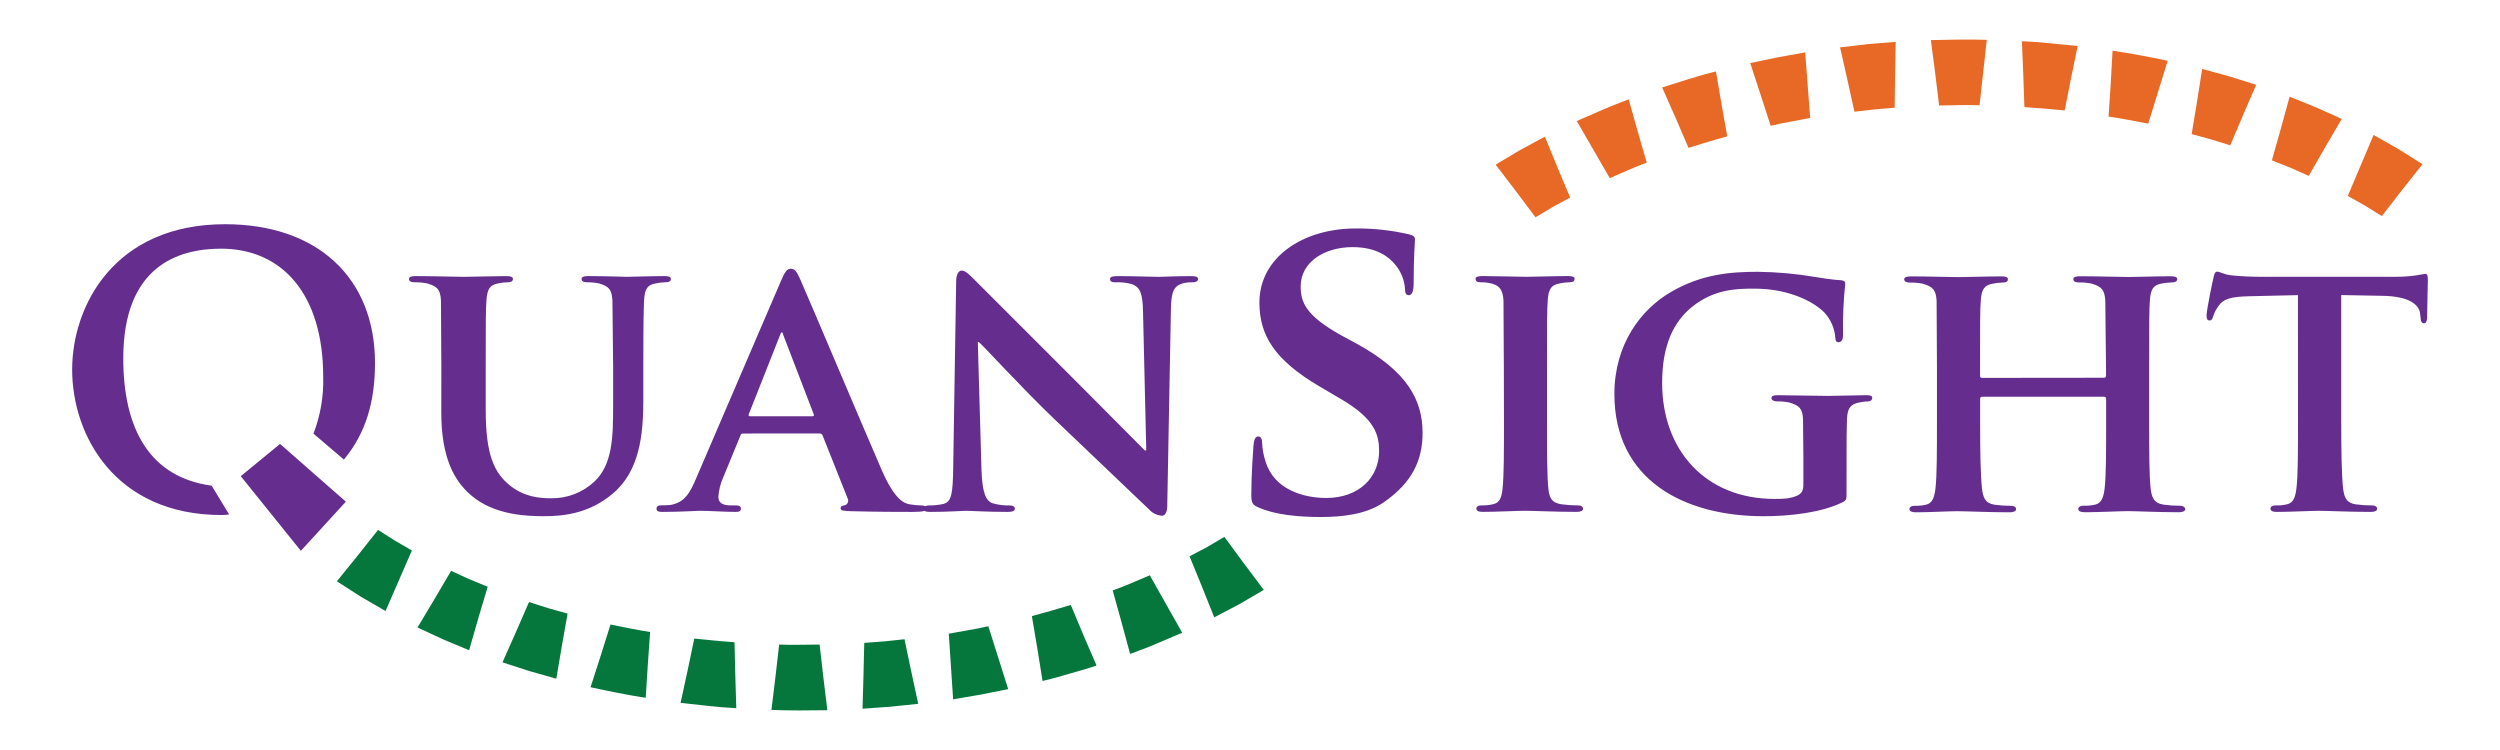
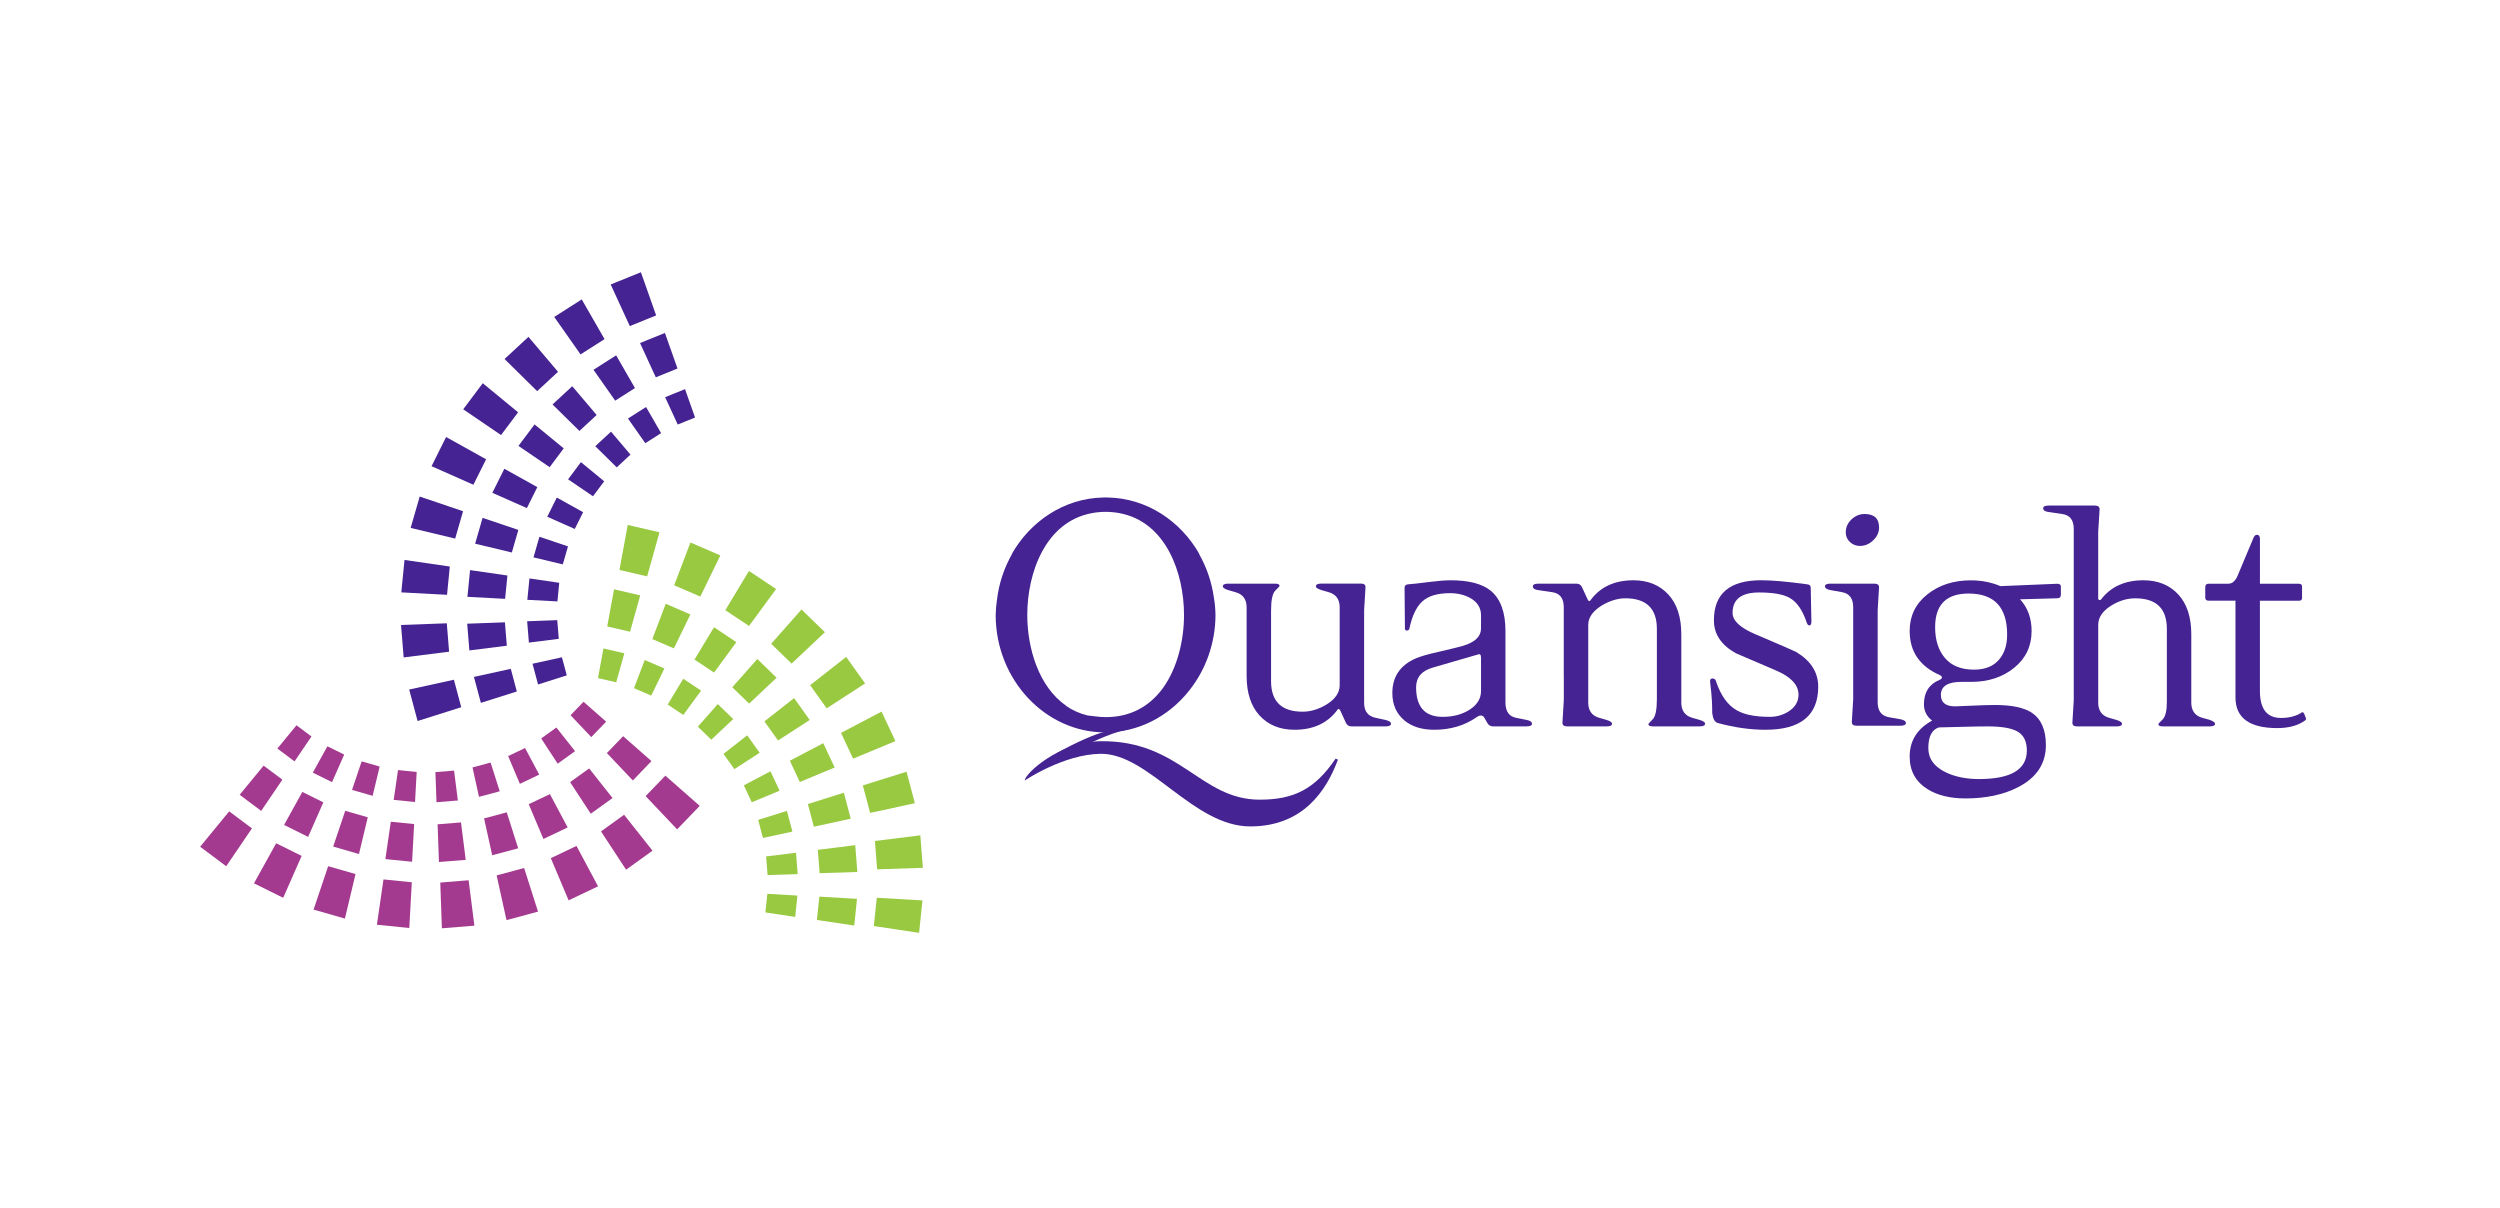
- <svg xmlns="http://www.w3.org/2000/svg" width="300" height="90">
-   <g transform="matrix(.389264 0 0 .389264 -18.59005 -21.23451)">
-     <g fill="#652e8e">
-       <path d="M140.5 224.35l-18.52-23.01 12.11-9.94 20.29 17.8zM113 204.27c-19-2.58-27.24-17.34-27.24-39.27 0-28.47 17-33.79 30.13-33.79 18.75 0 31.5 13.9 31.5 39.51a45 45 0 0 1-3 17.51l9.38 8c6.82-8.2 9.59-17.93 9.59-29.79 0-26.19-17.73-42.77-46.2-42.77C82.9 123.67 70 148.94 70 168.5c0 20.24 13.26 44.82 46.08 44.82a17.31 17.31 0 0 0 2.32-.18zm70.81-36.79l-.12-20.36c-.22-3.4-1.13-4.3-4.3-5.21a18.3 18.3 0 0 0-3.84-.34c-1.13 0-1.7-.33-1.7-1s.68-.91 2.15-.91c5.32 0 12 .23 14.93.23 2.49 0 9.17-.23 12.79-.23 1.47 0 2.15.23 2.15.91s-.57 1-1.59 1a14.28 14.28 0 0 0-2.94.34c-2.6.46-3.39 1.81-3.62 5.21-.23 3-.23 5.77-.23 20.36V181c0 14 2.72 19.45 7.59 23.3 4.41 3.51 9.16 3.85 12.55 3.85A19 19 0 0 0 231 203c5.55-5.21 5.77-13.58 5.77-23.42v-12.1l-.22-20.36c-.23-3.28-1-4.3-4.19-5.21a17.54 17.54 0 0 0-3.62-.34c-1.13 0-1.7-.33-1.7-1s.68-.91 2-.91c5.09 0 11.76.23 11.88.23 1.13 0 7.8-.23 11.65-.23 1.36 0 2 .23 2 .91s-.57 1-1.7 1a14.2 14.2 0 0 0-2.94.34c-2.72.46-3.4 1.81-3.62 5.21-.12 3-.23 5.77-.23 20.36v10.3c0 10.74-1.13 22.06-9.5 29-7 5.88-14.6 6.9-21 6.9-5.21 0-15.5-.23-22.74-6.56-5.09-4.41-9.05-11.54-9.05-25.46zm93.1 20.71c-.57 0-.68.11-.91.67l-5.31 12.9a17.47 17.47 0 0 0-1.48 5.88c0 1.7.91 2.72 4 2.72h1.48c1.24 0 1.47.45 1.47 1 0 .79-.57 1-1.59 1-3.28 0-7.92-.34-11.08-.34-1 0-6.34.34-11.54.34-1.25 0-1.81-.23-1.81-1a1 1 0 0 1 1.13-1c.9 0 2-.11 2.94-.11 4.52-.68 6.22-3.62 8.26-8.49l26-60.52c1.13-2.72 1.92-3.85 2.94-3.85 1.47 0 1.92.9 2.94 3.05 2.38 5.32 19 44.69 25.34 59.29 3.85 8.71 6.68 10 8.49 10.29a23.51 23.51 0 0 0 3.73.34c.91 0 1.36.34 1.36 1s-.57 1-4.3 1c-3.51 0-10.75 0-19.12-.23-1.81-.11-2.94-.11-2.94-.79s.22-.91 1.24-1a1.51 1.51 0 0 0 .91-2.15l-7.7-19.35a.93.93 0 0 0-1-.67zm21.27-5.32c.45 0 .56-.23.45-.57l-9.39-24.43c-.11-.34-.23-.91-.45-.91s-.46.57-.57.91l-9.62 24.32c-.22.45 0 .68.34.68z" />
-       <path d="M350.32 199.27c.23 7.47 1.47 9.73 3.4 10.41a16.73 16.73 0 0 0 5.2.68c1.13 0 1.7.45 1.7 1 0 .79-.91 1-2.26 1-6.45 0-11.09-.34-12.9-.34-.91 0-5.66.34-10.75.34-1.36 0-2.26-.12-2.26-1 0-.57.68-1 1.58-1a20.48 20.48 0 0 0 4.53-.45c2.6-.68 2.94-3.28 3.05-11.66l.91-57c0-1.93.68-3.29 1.69-3.29 1.25 0 2.61 1.48 4.3 3.17l30.66 30.66 21.5 21.61h.45l-1-42.76c-.11-5.89-1-7.58-3.39-8.49a16.6 16.6 0 0 0-5.21-.57c-1.24 0-1.58-.45-1.58-1 0-.79 1-.91 2.49-.91 5.2 0 10.52.23 12.67.23 1.13 0 4.86-.23 9.73-.23 1.36 0 2.26.12 2.26.91 0 .56-.56 1-1.7 1a10.06 10.06 0 0 0-3.05.34c-2.72.8-3.51 2.49-3.62 7.92l-1.13 60.64c0 2.15-.79 3.06-1.59 3.06a5.92 5.92 0 0 1-4.07-2l-29.07-27.72C362 173.37 351.45 161.71 349.53 160h-.34zM435.76 211c-1.86-.8-2.26-1.34-2.26-3.88 0-6.14.53-13.22.66-15.09s.54-2.94 1.47-2.94 1.2 1.07 1.2 1.88a21.07 21.07 0 0 0 1.07 5.87c2.54 8.42 11.35 11.22 18.7 11.22 10.15 0 16.3-6.41 16.3-14.42 0-4.95-1.21-9.89-11.63-16l-6.81-4c-13.89-8.19-18.46-15.81-18.46-25.83 0-13.88 13.36-22.83 29.65-22.83a69.76 69.76 0 0 1 16.7 1.87c1.07.26 1.6.66 1.6 1.47 0 1.46-.4 4.67-.4 13.62 0 2.4-.54 3.61-1.47 3.61s-1.2-.67-1.2-2a12.88 12.88 0 0 0-3.07-7.48c-1.74-2.13-5.48-5.34-13.09-5.34-8.42 0-16 4.41-16 12.15 0 5.08 1.87 9.09 12.42 15l4.86 2.62c15.49 8.55 20.3 17.23 20.3 27.52 0 8.41-3.21 15.22-11.75 21.23-5.61 4-13.36 4.68-19.64 4.68-6.86 0-14.07-.67-19.15-2.93zm75.59-43.52l-.11-20.36c-.23-3.28-1.25-4.41-3.4-5.09a12.66 12.66 0 0 0-3.62-.46c-1 0-1.58-.22-1.58-1.13 0-.56.79-.79 2.38-.79 3.73 0 10.52.23 13.34.23 2.49 0 8.94-.23 12.79-.23 1.24 0 2 .23 2 .79 0 .91-.57 1.13-1.59 1.13a14.2 14.2 0 0 0-2.94.34c-2.72.46-3.51 1.81-3.73 5.21-.23 3-.23 5.77-.23 20.36v17c0 9.28 0 17 .45 21 .34 2.61 1 4.08 4 4.53a36.67 36.67 0 0 0 5.09.34c1.13 0 1.59.57 1.59 1 0 .68-.79 1-1.93 1-6.56 0-13.35-.34-16.06-.34-2.26 0-9 .34-13 .34-1.25 0-1.92-.34-1.92-1 0-.45.34-1 1.58-1A14.52 14.52 0 0 0 508 210c2-.45 2.6-1.81 2.94-4.64.45-4 .45-11.65.45-20.93zM617 206c0 2.6 0 2.71-1.24 3.39-6.68 3.28-16.52 4.3-24.33 4.3-24.43 0-46-11.09-46-37.67 0-15.39 8.26-26.14 17.42-31.45 9.51-5.55 18.44-6.23 26.81-6.23a113.41 113.41 0 0 1 17.65 1.59c2 .34 5.55.9 7.92 1 1.13.11 1.36.45 1.36 1.13a130.16 130.16 0 0 0-.68 15.84c0 1.47-.56 2.15-1.36 2.15s-.9-.46-1-1.25a12.85 12.85 0 0 0-3.4-7.92c-2.94-3-10.41-7.35-21.61-7.35-5.43 0-12.33.11-19.23 5.66-5.54 4.52-9.16 11.65-9.16 23.41 0 20.71 13.35 35.75 34.62 35.75 2.6 0 4.64 0 7-1 1.47-.67 1.92-1.69 1.92-3.39v-8.82l-.11-11.32c-.11-3.28-1.13-4.3-4.3-5.2a17.68 17.68 0 0 0-3.85-.34c-.9 0-1.58-.45-1.58-1 0-.79.79-.9 2.15-.9l15.27.22c3.17 0 8.38-.22 11.66-.22 1.35 0 2 .11 2 .9a1.14 1.14 0 0 1-1.24 1 13.36 13.36 0 0 0-2.72.34c-2.71.45-3.73 1.81-3.84 5.2-.12 2.95-.12 6.79-.12 11.54zm79.42-35c.23 0 .57-.11.57-.68v-2l-.23-21.15c-.22-3.28-1.13-4.3-4.3-5.21a18.3 18.3 0 0 0-3.84-.34c-1.13 0-1.7-.33-1.7-1s.68-.91 2.15-.91c5.32 0 12.33.23 14.93.23 2.38 0 8.94-.23 12.79-.23 1.47 0 2.15.23 2.15.91s-.68 1-1.81 1a17.38 17.38 0 0 0-3 .34c-2.6.46-3.39 1.81-3.62 5.21-.22 3-.22 5.77-.22 20.36v17c0 8.83 0 16.41.45 20.59.34 2.72.91 4.53 4 5a35.54 35.54 0 0 0 5.09.34c1 0 1.59.57 1.59 1 0 .68-.8 1-2 1-6.45 0-13-.34-15.73-.34-2.26 0-9.27.34-13.12.34-1.36 0-2.15-.34-2.15-1 0-.45.45-1 1.58-1a14.79 14.79 0 0 0 3.62-.34c2-.45 2.61-2.26 2.95-5.09.45-4.07.45-11.43.45-20.25v-7.35a.6.6 0 0 0-.57-.57h-37.59c-.34 0-.68.11-.68.57v7.35c0 8.82.12 16.18.57 20.36.34 2.72.9 4.53 3.85 5a36.56 36.56 0 0 0 5.09.34c1.13 0 1.58.57 1.58 1 0 .68-.79 1-2 1-6.44 0-13.34-.34-16.17-.34-2.27 0-8.83.34-12.79.34-1.24 0-1.92-.34-1.92-1 0-.45.34-1 1.58-1a14.46 14.46 0 0 0 3.51-.34c2-.45 2.6-2.26 2.94-5.09.45-4.07.45-11.65.45-20.48v-17l-.11-20.36c-.22-3.28-1.13-4.3-4.3-5.21a18.75 18.75 0 0 0-4-.34c-1 0-1.69-.33-1.69-1s.79-.91 2.14-.91c5.32 0 11.88.23 14.6.23 2.38 0 9.28-.23 13.24-.23 1.35 0 2 .23 2 .91s-.56 1-1.81 1a15.12 15.12 0 0 0-2.83.34c-2.71.46-3.5 1.81-3.73 5.21-.23 3-.23 6.56-.23 21.15v2a.6.6 0 0 0 .68.68zm59.73-25.47l-14.82.34c-5.77.12-8.15.8-9.62 2.94a11.36 11.36 0 0 0-1.7 3.29c-.22.79-.45 1.24-1.13 1.24s-.9-.57-.9-1.58c0-1.59 1.92-10.86 2.15-11.66.22-1.24.56-1.81 1.13-1.81.79 0 1.81.8 4.3 1.14a93.16 93.16 0 0 0 10 .45h40.34a45 45 0 0 0 6.79-.45c1.58-.23 2.37-.46 2.71-.46.68 0 .8.57.8 2 0 2-.23 9.16-.23 11.65-.11 1-.34 1.59-.91 1.59-.79 0-1-.46-1.13-1.93l-.11-1c-.23-2.49-2.83-5.43-11.77-5.54l-12.55-.23v38.92c0 8.83.11 16.41.56 20.59.34 2.72.91 4.53 3.85 5a36.67 36.67 0 0 0 5.09.34c1.13 0 1.58.57 1.58 1 0 .68-.79 1-1.92 1-6.56 0-13.24-.34-16.06-.34-2.27 0-9.06.34-13 .34-1.24 0-1.92-.34-1.92-1 0-.45.34-1 1.59-1a13.77 13.77 0 0 0 3.5-.34c2-.45 2.61-2.26 2.94-5.09.46-4.07.46-11.65.46-20.48z" />
+ <svg xmlns="http://www.w3.org/2000/svg" id="Layer_1" viewBox="0 0 1076.17 519.64">
+   <defs>
+     <style>.cls-1{fill:#452392;}.cls-2{fill:#a43a8f;}.cls-3{fill:#99c941;}</style>
+   </defs>
+   <path class="cls-1" d="M511.67,297.57c.21-.26,.43-.53,.63-.8,6.76-8.71,10.87-19.86,10.93-31.96-.04-2.75-.29-5.32-.72-7.74-.96-6.79-3.21-13.14-6.45-18.78,.12,.14,.24,.29,.36,.43-8.1-14.41-22.71-24.19-39.39-24.56-.08,0-.16,0-.24,0-.25,0-.5-.01-.75-.01-.04,0-.09,0-.13,0-.04,0-.09,0-.13,0-.25,0-.5,0-.75,.01-.08,0-.16,0-.24,0-16.67,.37-31.28,10.16-39.39,24.56,.12-.15,.24-.29,.36-.43-3.46,5.99-5.77,12.8-6.62,20.08-.31,2.09-.5,4.3-.53,6.63,.14,27.62,21.33,50.28,47.17,50.28,14.27,0,27.13-6.86,35.8-17.6,.03-.03,.05-.07,.08-.1Zm-40.94-76.81c.22-.03,.44-.07,.66-.1,.23-.03,.47-.06,.7-.09,.39-.05,.79-.08,1.19-.12,.2-.02,.4-.03,.6-.05,.25-.02,.5-.03,.76-.04,.27-.01,.53-.02,.8-.02,.16,0,.33,0,.49,0,.16,0,.33,0,.49,0,.27,0,.53,.01,.8,.02,.25,.01,.51,.02,.76,.04,.2,.01,.4,.03,.6,.05,.4,.03,.8,.07,1.19,.12,.23,.03,.47,.06,.7,.09,.22,.03,.44,.06,.66,.1,.25,.04,.5,.09,.75,.13,20.01,3.7,27.8,25.76,27.8,43.8,0,10.71-2.74,22.75-9.13,31.57,0,0-.01,.02-.02,.03-.19,.26-.38,.51-.58,.77-5.39,6.93-13.18,11.63-23.86,11.64-1.59,0-3.18-.12-4.75-.34-1.09-.1-2.17-.23-3.24-.39-3.5-.86-6.6-2.31-9.33-4.2,.08,.03,.16,.06,.24,.08-11.93-8.2-16.8-24.88-16.8-39.16,0-18.05,7.79-40.1,27.8-43.8,.25-.05,.5-.09,.75-.13Z" />
+   <path class="cls-1" d="M598.78,311.51c0,.78-.78,1.17-2.34,1.17h-14.77c-1.07,0-1.85-.54-2.34-1.61l-2.34-5.12c-.49-.97-.98-1.02-1.46-.15-4.19,5.56-10.29,8.34-18.28,8.34-6.24,0-11.24-2.02-14.99-6.07-3.75-4.04-5.63-9.77-5.63-17.19v-29.4c0-3.51-1.61-5.7-4.83-6.58l-3.07-.88c-1.56-.49-2.34-1.02-2.34-1.61,0-.78,.78-1.17,2.34-1.17h20.18c1.27,0,1.9,.34,1.9,1.02,0,.1-.61,.76-1.83,1.97-1.22,1.22-1.83,4.12-1.83,8.7v30.27c0,8.78,4.53,13.16,13.6,13.16,3.41,0,6.82-1.02,10.24-3.07,3.8-2.34,5.7-5.12,5.7-8.34v-33.49c0-3.51-1.61-5.7-4.83-6.58l-3.07-.88c-1.56-.49-2.34-1.02-2.34-1.61,0-.78,.78-1.17,2.34-1.17h17.11c1.36,0,2,.59,1.9,1.76l-.59,9.65v39.93c0,3.61,1.66,5.75,4.97,6.44l4.09,.88c1.66,.39,2.49,.93,2.49,1.61Z" />
+   <path class="cls-1" d="M659.47,311.51c0,.78-.78,1.17-2.34,1.17h-14.48c-1.07,0-1.9-.54-2.49-1.61l-1.17-2.05c-.39-.68-.88-1.02-1.46-1.02s-1.22,.24-1.9,.73c-5.17,3.61-11.26,5.41-18.28,5.41-5.27,0-9.51-1.32-12.72-3.95-3.51-2.92-5.27-6.87-5.27-11.85,0-7.02,3.36-11.99,10.09-14.92,2.05-.88,5.27-1.8,9.65-2.78,5.46-1.27,9.02-2.14,10.68-2.63,5.17-1.56,7.75-4.04,7.75-7.46v-5.7c0-3.22-1.56-5.7-4.68-7.46-2.54-1.36-5.41-2.05-8.63-2.05-5.36,0-9.34,1.17-11.92,3.51-2.59,2.34-4.46,6.29-5.63,11.85-.2,.49-.54,.73-1.02,.73-.58,0-.88-.29-.88-.88l-.15-17.55c0-.88,.49-1.36,1.46-1.46,1.56-.1,4.63-.44,9.21-1.02,3.8-.49,6.87-.73,9.21-.73,7.8,0,13.55,1.51,17.26,4.53,4.19,3.51,6.29,9.26,6.29,17.26v30.86c0,3.8,1.56,6,4.68,6.58l4.39,.88c1.56,.29,2.34,.83,2.34,1.61Zm-21.94-14.04v-14.48c0-1.27-.54-1.66-1.61-1.17l-19.16,5.56c-4.78,1.37-7.17,4.19-7.17,8.48,0,8.48,3.8,12.72,11.41,12.72,4.58,0,8.48-1.05,11.7-3.14,3.22-2.1,4.83-4.75,4.83-7.97Z" />
+   <path class="cls-1" d="M782.69,295.57c0,12.38-7.56,18.57-22.67,18.57-6.63,0-13.51-.98-20.62-2.93-1.27-.39-2.05-1.8-2.34-4.24,0-1.76-.05-3.58-.15-5.48-.1-1.9-.34-4.46-.73-7.68-.2-1.17,.15-1.76,1.02-1.76s1.41,.54,1.61,1.61c2.05,5.85,4.92,9.85,8.63,11.99,3.22,1.95,7.99,2.93,14.33,2.93,3.02,0,5.75-.78,8.19-2.34,2.83-1.85,4.24-4.24,4.24-7.17,0-4.19-3.17-7.65-9.51-10.38-5.75-2.44-11.55-4.92-17.4-7.46-6.34-3.51-9.51-8.24-9.51-14.19,0-11.5,6.78-17.26,20.33-17.26,4.78,0,11.41,.59,19.89,1.76,.97,.1,1.46,.59,1.46,1.46l.29,14.48c0,1.17-.29,1.75-.88,1.75-.49,0-.88-.44-1.17-1.32-1.76-5.27-4.19-8.78-7.31-10.53-2.73-1.56-7.12-2.34-13.16-2.34-7.61,0-11.41,2.93-11.41,8.78,0,3.32,3.17,6.34,9.51,9.07,11.21,4.78,17.16,7.36,17.84,7.75,6.34,3.8,9.51,8.77,9.51,14.92Z" />
+   <path class="cls-1" d="M818.08,309.62l-4.97-.88c-3.22-.59-4.83-2.73-4.83-6.44v-16.02h0s0-23.63,0-23.63l.58-9.65c.1-1.17-.58-1.76-2.05-1.76h-18.87c-1.56,0-2.34,.39-2.34,1.17s.78,1.32,2.34,1.61l4.97,.88c3.22,.59,4.83,2.73,4.83,6.44v14.6h0s0,25.05,0,25.05l-.58,9.65c-.1,1.17,.58,1.76,2.05,1.76h18.87c1.56,0,2.34-.39,2.34-1.17s-.78-1.32-2.34-1.61Z" />
+   <path class="cls-1" d="M731.65,309.9l-3.07-.88c-3.22-.88-4.83-3.07-4.83-6.58v-29.4c0-7.41-1.88-13.14-5.63-17.18-3.76-4.04-8.75-6.07-14.99-6.07-8,0-14.09,2.78-18.28,8.34-.49,.88-.98,.83-1.46-.15l-2.34-5.12c-.49-1.07-1.27-1.61-2.34-1.61h-16.53c-1.56,0-2.34,.39-2.34,1.17,0,.88,.78,1.42,2.34,1.61l6,.88c3.31,.49,4.97,2.63,4.97,6.44v29.16s.01,.04,.02,.05v10.72l-.58,9.65c-.1,1.17,.58,1.76,2.05,1.76h16.95c1.56,0,2.34-.39,2.34-1.17,0-.59-.78-1.12-2.34-1.61l-3.07-.88c-3.22-.88-4.83-3.07-4.83-6.58v-33.49c0-3.12,1.95-5.9,5.85-8.34,3.51-2.05,6.87-3.07,10.09-3.07,9.07,0,13.6,4.39,13.6,13.16v30.28c0,4.58-.61,7.48-1.83,8.7-1.22,1.22-1.83,1.88-1.83,1.97,0,.68,.63,1.02,1.9,1.02h20.18c1.56,0,2.34-.39,2.34-1.17,0-.59-.78-1.12-2.34-1.61Z" />
+   <path class="cls-1" d="M808.87,227.12c0,2.05-.85,3.88-2.53,5.48-1.69,1.61-3.59,2.41-5.72,2.41-1.64,0-3.06-.56-4.27-1.68-1.21-1.12-1.81-2.51-1.81-4.17,0-2.14,.82-4,2.46-5.56,1.64-1.56,3.52-2.34,5.65-2.34,4.15,0,6.23,1.95,6.23,5.85Z" />
+   <path class="cls-1" d="M887.12,256.08c0,.98-.54,1.46-1.61,1.46l-15.94,.44c3.31,3.62,4.97,8.17,4.97,13.66,0,6.46-2.49,11.72-7.46,15.79-4.97,4.06-11.17,6.1-18.57,6.1h-4.24c-5.85,0-8.78,1.88-8.78,5.63,0,3.27,2.05,4.9,6.14,4.9,.58,0,2.97-.1,7.17-.29,4.19-.19,7.55-.29,10.09-.29,7.12,0,12.38,1.12,15.8,3.36,4,2.73,6,7.36,6,13.89,0,7.99-4,14.04-11.99,18.14-6.24,3.22-13.8,4.83-22.67,4.83-6.53,0-11.94-1.32-16.23-3.95-5.17-3.22-7.75-7.9-7.75-14.04,0-6.83,3.22-11.99,9.65-15.5-2.34-1.85-3.51-4.19-3.51-7.02,0-5.17,2.24-8.68,6.73-10.53,.68-.29,1.02-.63,1.02-1.02s-.3-.73-.89-1.02c-8.67-3.8-13-10.14-13-19.01,0-6.44,2.52-11.68,7.57-15.72,5.04-4.04,11.29-6.07,18.73-6.07,4.6,0,8.86,.83,12.78,2.49l24.39-1.02c1.08,0,1.62,.39,1.62,1.17v3.66Zm-14.63,66.99c0-3.8-1.27-6.49-3.8-8.04-2.54-1.56-6.87-2.34-13.02-2.34-2.83,0-6.9,.07-12.21,.22-5.32,.15-8.26,.22-8.85,.22-3.02,.97-4.53,3.95-4.53,8.92,0,4.58,2.58,8.09,7.75,10.53,4,1.85,8.68,2.78,14.04,2.78,13.75,0,20.62-4.1,20.62-12.28Zm-8.48-49.87c0-11.8-5.53-17.7-16.6-17.7-9.6,0-14.4,4.83-14.4,14.48,0,5.56,1.42,10,4.26,13.31,2.84,3.32,7,4.97,12.49,4.97,4.6,0,8.13-1.36,10.58-4.1,2.45-2.73,3.67-6.38,3.67-10.97Z" />
+   <path class="cls-1" d="M951.33,309.9l-3.22-.88c-3.22-.88-4.83-3.07-4.83-6.58v-29.4c0-7.41-1.88-13.14-5.63-17.18-3.75-4.04-8.75-6.07-14.99-6.07-8,0-14.09,2.78-18.28,8.34-.2,.2-.44,.24-.73,.15-.29-.1-.44-.34-.44-.73v-28.52l.59-9.65c.1-1.17-.59-1.75-2.05-1.75h-19.89c-1.56,0-2.34,.39-2.34,1.17,0,.88,.78,1.41,2.34,1.61l6,.88c3.22,.49,4.83,2.63,4.83,6.44v67.74h0v5.82l-.58,9.65c-.1,1.17,.58,1.76,2.05,1.76h16.96c1.56,0,2.34-.39,2.34-1.17,0-.59-.78-1.12-2.34-1.61l-3.07-.88c-3.22-.88-4.83-3.07-4.83-6.58v-33.49c0-3.22,1.9-6,5.7-8.34,3.31-2.05,6.73-3.07,10.24-3.07,9.07,0,13.6,4.39,13.6,13.16v31.45c0,3.8-.61,6.31-1.83,7.53-1.22,1.22-1.83,1.88-1.83,1.97,0,.68,.63,1.02,1.9,1.02h20.18c1.56,0,2.34-.39,2.34-1.17,0-.49-.73-1.02-2.19-1.61Z" />
+   <path class="cls-1" d="M992.57,308.98c.19,.48,.1,.86-.29,1.15-3.02,2.19-7.02,3.29-11.99,3.29-11.99,0-17.99-4.4-17.99-13.2v-41.64h-11.55c-.98,0-1.46-.46-1.46-1.37v-4.42c0-1.02,.49-1.52,1.46-1.52h8.48c1.66,0,2.97-1.12,3.95-3.36l6.87-16.38c.39-.88,.88-1.32,1.46-1.32,.88,0,1.32,.59,1.32,1.76v19.31h16.67c.97,0,1.46,.39,1.46,1.17v4.97c0,.78-.44,1.17-1.32,1.17h-16.82v38.86c0,7.73,3.02,11.6,9.07,11.6,3.31,0,6.14-.68,8.48-2.05,.59-.59,1.07-.54,1.46,.14l.73,1.86Z" />
+   <path class="cls-1" d="M476.04,314.87c-4.03,.87-12.77,4.56-21.37,9.46h5.9c8.58-4.69,17.15-8.58,24.05-10.18,.96-.22,1.95-.5,2.78-.8l-11.36,1.51Z" />
+   <path class="cls-1" d="M441.15,335.96s16.77-11.32,32.67-11.47c20.7-.22,39.84,31.26,64.38,31.26,22.91,0,32.95-15.75,37.73-28.74l-.99-.45c-8.9,13.18-18.04,17.67-32.68,17.67-25.61,0-34.2-25.54-68.39-25.16-18.13,.18-32.89,14.25-32.72,16.88" />
+   <g>
+     <g>
+       <polygon class="cls-1" points="185.77 200.68 192.03 188.12 209.25 197.71 203.78 208.67 185.77 200.68" />
+       <polygon class="cls-1" points="199.4 176.19 207.81 164.96 223.03 177.48 215.68 187.28 199.4 176.19" />
+       <polygon class="cls-1" points="217.19 154.54 227.48 145.01 240.21 160.05 231.23 168.38 217.19 154.54" />
+       <polygon class="cls-1" points="238.58 136.43 250.42 128.89 260.24 145.98 249.91 152.56 238.58 136.43" />
+       <polygon class="cls-1" points="275.51 147.66 286.23 143.32 291.64 158.63 282.3 162.42 275.51 147.66" />
+       <polygon class="cls-1" points="255.48 159.18 265.23 152.96 273.33 167.05 264.82 172.47 255.48 159.18" />
+       <polygon class="cls-1" points="207 302.56 204.01 291.39 219.88 287.91 222.48 297.66 207 302.56" />
+       <polygon class="cls-1" points="202.05 279.99 201.11 268.48 217.35 267.89 218.17 277.96 202.05 279.99" />
+       <polygon class="cls-1" points="201.21 256.92 202.35 245.41 218.43 247.74 217.43 257.78 201.21 256.92" />
+       <polygon class="cls-1" points="204.53 234.04 207.74 222.92 223.13 228.12 220.33 237.83 204.53 234.04" />
+       <polygon class="cls-1" points="211.94 212.14 217.11 201.79 231.3 209.69 226.8 218.72 211.94 212.14" />
+       <polygon class="cls-1" points="286.32 170.97 294.88 167.5 299.2 179.73 291.74 182.75 286.32 170.97" />
+       <polygon class="cls-1" points="237.85 174.11 246.33 166.25 256.83 178.64 249.42 185.51 237.85 174.11" />
+       <polygon class="cls-1" points="271.11 140.37 262.88 122.46 275.89 117.19 282.45 135.77 271.11 140.37" />
+       <polygon class="cls-1" points="270.32 180.16 278.11 175.2 284.58 186.45 277.78 190.78 270.32 180.16" />
+       <polygon class="cls-1" points="256.25 192.08 263.02 185.81 271.4 195.7 265.49 201.19 256.25 192.08" />
+       <polygon class="cls-1" points="223.18 191.95 230.11 182.7 242.66 193.01 236.61 201.1 223.18 191.95" />
+       <polygon class="cls-1" points="244.54 206.33 250.07 198.94 260.09 207.18 255.26 213.63 244.54 206.33" />
+       <polygon class="cls-1" points="235.57 222.44 239.69 214.18 251.02 220.49 247.42 227.7 235.57 222.44" />
+       <polygon class="cls-1" points="229.65 239.93 232.21 231.05 244.5 235.21 242.26 242.95 229.65 239.93" />
+       <polygon class="cls-1" points="227 258.2 227.91 249 240.74 250.87 239.95 258.89 227 258.2" />
+       <polygon class="cls-1" points="227.67 276.62 226.92 267.43 239.88 266.95 240.54 275 227.67 276.62" />
+       <polygon class="cls-1" points="229.23 285.72 241.9 282.94 243.98 290.72 231.62 294.64 229.23 285.72" />
+       <polygon class="cls-1" points="179.76 310.38 176.14 296.82 195.39 292.6 198.55 304.43 179.76 310.38" />
+       <polygon class="cls-1" points="173.76 283 172.63 269.03 192.33 268.31 193.32 280.53 173.76 283" />
+       <polygon class="cls-1" points="172.75 255 174.13 241.04 193.63 243.87 192.43 256.05 172.75 255" />
+       <polygon class="cls-1" points="176.77 227.25 180.67 213.75 199.33 220.07 195.94 231.84 176.77 227.25" />
    </g>
-     <path d="M166.61 242.91L159 238.5l-7.4-4.75q6.44-7.86 12.7-15.84l5.15 3.27 5.28 3.07-8.12 18.66zM192.38 255l-8-3.34-7.92-3.67q5.25-8.7 10.36-17.46l5.59 2.56 5.69 2.35q-2.96 9.71-5.72 19.56zm26.88 8.78l-8.34-2.37-8.26-2.68q4.16-9.27 8.18-18.59l5.89 1.89 6 1.68q-1.82 10.02-3.47 20.07zm27.55 5.89c-5.69-.88-11.34-2.05-17-3.26q3.13-9.63 6.15-19.34c4.07.79 8.11 1.71 12.21 2.31q-.74 10.14-1.36 20.29zm27.93 3.2l-4.3-.29-4.3-.41-8.58-.95q2.19-9.9 4.23-19.82l6.2.62 6.2.53q.21 10.16.55 20.32zm28.07.62c-5.75.08-11.49.15-17.24-.09q1.26-10.06 2.38-20.15c4.15.18 8.31 0 12.47 0q1.13 10.17 2.39 20.24zm28.01-1.97l-8.57.89-8.6.62q.32-10.15.53-20.3l6.22-.46 6.19-.66q2.06 9.96 4.23 19.91zm27.74-4.52l-8.47 1.68-8.51 1.45-1.34-20.23 6.13-1.1 3.06-.55 3-.65q3.02 9.66 6.13 19.4zm27.23-7.3c-2.73 1-5.52 1.7-8.29 2.52l-4.16 1.2-4.19 1.06q-1.57-10-3.29-20l6-1.67 6-1.77q3.84 9.35 7.93 18.66zm26.41-10.09l-8 3.4-2 .84-2 .77-4.06 1.52q-2.62-9.81-5.37-19.57c3.89-1.39 7.64-3.07 11.44-4.67l9.99 17.71zm25.15-13.21l-7.55 4.41-7.72 4.06q-3.74-9.45-7.61-18.82l5.44-2.88 5.29-3.12q5.99 8.22 12.15 16.35z" fill="#05773d" />
-     <path d="M779.48 96.15l7.63 4.34 7.45 4.68q-6.36 7.92-12.55 16l-5.17-3.22-5.32-3 7.96-18.8zm-25.89-11.8l8.08 3.27 8 3.59q-5.18 8.75-10.19 17.56l-5.62-2.51-5.75-2.26q2.82-9.81 5.48-19.65zm-26.96-8.55l8.37 2.29 8.29 2.6q-4.08 9.3-8 18.66l-5.9-1.83-6-1.62q1.7-10.04 3.24-20.1zM699 70.18c5.7.82 11.36 1.94 17 3.1q-3 9.66-6 19.39c-4.08-.75-8.12-1.62-12.23-2.19q.73-10.14 1.23-20.3zm-27.94-2.92l4.31.24 4.3.38 8.58.85q-2.09 9.93-4 19.87l-6.2-.57-6.22-.46q-.33-10.16-.77-20.31zM643 66.91c5.74-.13 11.49-.26 17.23-.08Q659.08 76.91 658 87c-4.15-.14-8.31 0-12.46.08Q644.35 77 643 66.91zm-28 2.25l8.57-1 8.59-.71q-.23 10.16-.33 20.31l-6.21.52-6.19.72q-2.15-9.92-4.43-19.84zM587.3 74l8.45-1.77 8.5-1.53 1.53 20.22-6.11 1.15-3.06.58-3 .69Q590.5 83.65 587.3 74zm-27.15 7.51l8.26-2.6 4.14-1.24 4.19-1.1q1.66 10 3.48 20l-6 1.73-5.93 1.83q-3.98-9.34-8.14-18.62zm-26.31 10.35l8-3.48 2-.86 2-.79 4-1.56q2.71 9.78 5.56 19.51c-3.87 1.43-7.61 3.15-11.39 4.79l-10.17-17.61zm-25.02 13.45l7.5-4.48 7.68-4.14q3.82 9.42 7.79 18.75l-5.41 2.94-5.26 3.16q-6.06-8.16-12.3-16.23z" fill="#e86825" />
+     <g>
+       <polygon class="cls-3" points="364.25 282.78 372.4 294.21 355.85 304.91 348.74 294.94 364.25 282.78" />
+       <polygon class="cls-3" points="379.48 306.32 385.44 319.02 367.23 326.58 362.03 315.49 379.48 306.32" />
+       <polygon class="cls-3" points="390.23 332.2 393.82 345.75 374.56 349.94 371.42 338.09 390.23 332.2" />
+       <polygon class="cls-3" points="396.17 359.58 397.27 373.57 377.57 374.22 376.62 362.01 396.17 359.58" />
+       <polygon class="cls-3" points="368.92 386.92 367.72 398.42 351.65 396.01 352.7 385.97 368.92 386.92" />
+       <polygon class="cls-3" points="368.16 363.82 369.06 375.35 352.82 375.89 352.03 365.82 368.16 363.82" />
+       <polygon class="cls-3" points="264.33 253.68 275.6 256.29 271.22 271.94 261.39 269.66 264.33 253.68" />
+       <polygon class="cls-3" points="286.58 259.91 297.19 264.5 290.08 279.11 280.81 275.1 286.58 259.91" />
+       <polygon class="cls-3" points="307.35 270.01 316.98 276.42 307.37 289.52 298.96 283.93 307.35 270.01" />
+       <polygon class="cls-3" points="325.99 283.68 334.3 291.74 322.48 302.88 315.22 295.85 325.99 283.68" />
+       <polygon class="cls-3" points="341.84 300.51 348.56 309.93 334.91 318.75 329.05 310.53 341.84 300.51" />
+       <polygon class="cls-3" points="343.26 385.51 342.31 394.7 329.48 392.77 330.32 384.76 343.26 385.51" />
+       <polygon class="cls-3" points="363.25 341.24 366.21 352.42 350.34 355.87 347.75 346.11 363.25 341.24" />
+       <polygon class="cls-3" points="377.42 386.46 397.1 387.6 395.64 401.56 376.15 398.63 377.42 386.46" />
+       <polygon class="cls-3" points="342.66 367.07 343.38 376.28 330.42 376.71 329.79 368.67 342.66 367.07" />
+       <polygon class="cls-3" points="338.74 349.05 341.11 357.97 328.43 360.72 326.37 352.93 338.74 349.05" />
+       <polygon class="cls-3" points="354.39 319.92 359.3 330.38 344.3 336.62 340.01 327.47 354.39 319.92" />
+       <polygon class="cls-3" points="331.67 332.02 335.59 340.38 323.61 345.35 320.19 338.05 331.67 332.02" />
+       <polygon class="cls-3" points="321.65 316.53 327.01 324.05 316.12 331.09 311.44 324.53 321.65 316.53" />
+       <polygon class="cls-3" points="308.99 303.09 315.63 309.53 306.19 318.42 300.4 312.81 308.99 303.09" />
+       <polygon class="cls-3" points="294.11 292.18 301.8 297.3 294.13 307.76 287.42 303.29 294.11 292.18" />
+       <polygon class="cls-3" points="277.53 284.12 286 287.77 280.33 299.44 272.92 296.24 277.53 284.12" />
+       <polygon class="cls-3" points="268.76 281.23 265.26 293.72 257.42 291.9 259.77 279.14 268.76 281.23" />
+       <polygon class="cls-3" points="270.22 225.97 283.89 229.14 278.57 248.11 266.65 245.35 270.22 225.97" />
+       <polygon class="cls-3" points="297.21 233.53 310.08 239.09 301.46 256.81 290.21 251.95 297.21 233.53" />
+       <polygon class="cls-3" points="322.4 245.78 334.09 253.56 322.43 269.45 312.23 262.66 322.4 245.78" />
+       <polygon class="cls-3" points="345.02 262.37 355.1 272.14 340.76 285.66 331.96 277.13 345.02 262.37" />
+     </g>
+     <g>
+       <polygon class="cls-2" points="204.21 398.47 190.22 399.6 189.52 379.91 201.73 378.92 204.21 398.47" />
+       <polygon class="cls-2" points="176.19 399.47 162.24 398.07 165.08 378.56 177.27 379.79 176.19 399.47" />
+       <polygon class="cls-2" points="148.47 395.42 134.98 391.55 141.27 372.87 153.05 376.25 148.47 395.42" />
+       <polygon class="cls-2" points="121.9 386.48 109.33 380.24 118.88 363 129.85 368.44 121.9 386.48" />
+       <polygon class="cls-2" points="112.43 349.06 103.16 342.13 113.48 329.58 121.56 335.62 112.43 349.06" />
+       <polygon class="cls-2" points="132.64 360.25 122.28 355.11 130.15 340.9 139.19 345.38 132.64 360.25" />
+       <polygon class="cls-2" points="280.44 327.63 272.42 335.96 261.24 324.17 268.24 316.9 280.44 327.63" />
+       <polygon class="cls-2" points="263.68 343.53 254.31 350.28 245.41 336.69 253.61 330.78 263.68 343.53" />
+       <polygon class="cls-2" points="244.36 356.18 233.92 361.15 227.6 346.18 236.72 341.84 244.36 356.18" />
+       <polygon class="cls-2" points="223.06 365.16 211.88 368.17 208.38 352.3 218.14 349.68 223.06 365.16" />
+       <polygon class="cls-2" points="200.48 370.14 188.95 371.07 188.38 354.84 198.44 354.02 200.48 370.14" />
+       <polygon class="cls-2" points="126.79 327.76 119.4 322.23 127.63 312.2 134.08 317.03 126.79 327.76" />
+       <polygon class="cls-2" points="154.53 367.63 143.42 364.43 148.61 349.04 158.31 351.82 154.53 367.63" />
+       <polygon class="cls-2" points="108.46 356.59 97.38 372.89 86.15 364.49 98.66 349.26 108.46 356.59" />
+       <polygon class="cls-2" points="142.93 336.7 134.66 332.59 140.94 321.25 148.16 324.83 142.93 336.7" />
+       <polygon class="cls-2" points="160.41 342.58 151.54 340.03 155.68 327.74 163.43 329.97 160.41 342.58" />
+       <polygon class="cls-2" points="177.39 370.96 165.89 369.81 168.23 353.73 178.28 354.74 177.39 370.96" />
+       <polygon class="cls-2" points="178.66 345.24 169.47 344.32 171.34 331.49 179.37 332.29 178.66 345.24" />
+       <polygon class="cls-2" points="197.09 344.59 187.89 345.33 187.43 332.37 195.46 331.72 197.09 344.59" />
+       <polygon class="cls-2" points="215.12 340.62 206.19 343.01 203.4 330.35 211.19 328.26 215.12 340.62" />
+       <polygon class="cls-2" points="232.12 333.44 223.79 337.42 218.74 325.46 226.02 322 232.12 333.44" />
+       <polygon class="cls-2" points="247.55 323.35 240.06 328.74 232.96 317.88 239.51 313.17 247.55 323.35" />
+       <polygon class="cls-2" points="254.53 317.3 245.6 307.89 251.19 302.09 260.93 310.65 254.53 317.3" />
+       <polygon class="cls-2" points="301.21 346.9 291.48 357.01 277.92 342.71 286.41 333.89 301.21 346.9" />
+       <polygon class="cls-2" points="280.88 366.19 269.51 374.38 258.71 357.89 268.66 350.73 280.88 366.19" />
+       <polygon class="cls-2" points="257.44 381.53 244.77 387.57 237.11 369.41 248.16 364.14 257.44 381.53" />
+       <polygon class="cls-2" points="231.6 392.43 218.03 396.08 213.79 376.83 225.62 373.65 231.6 392.43" />
+     </g>
  </g>
</svg>
